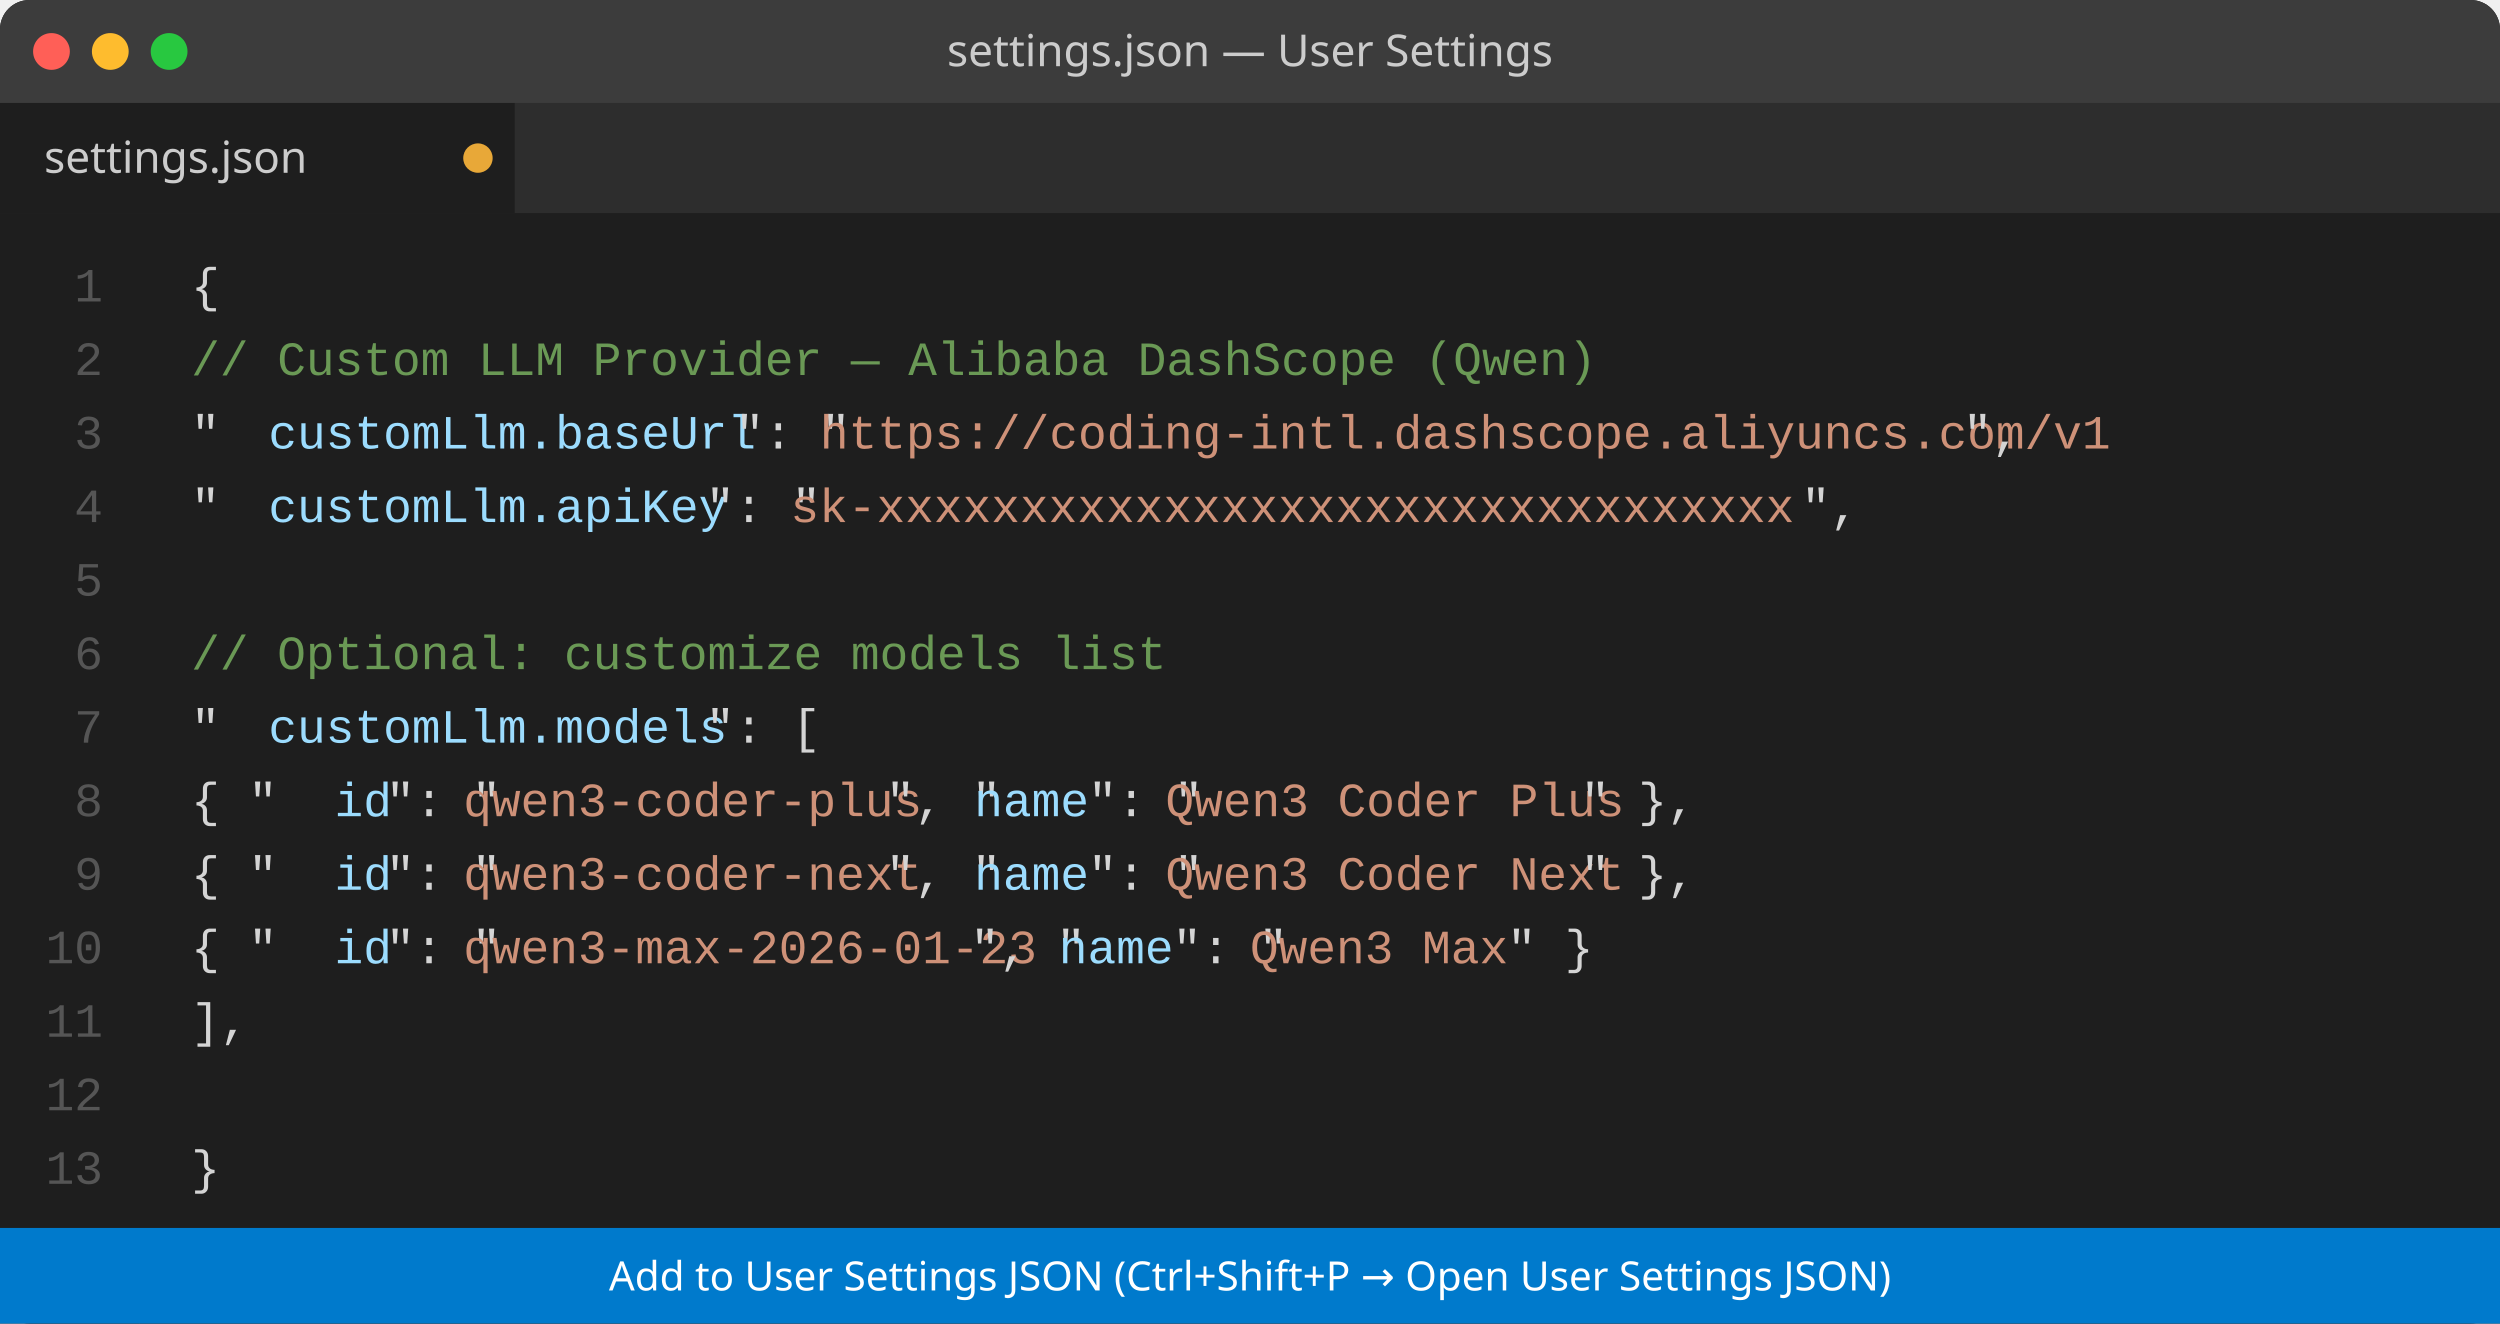
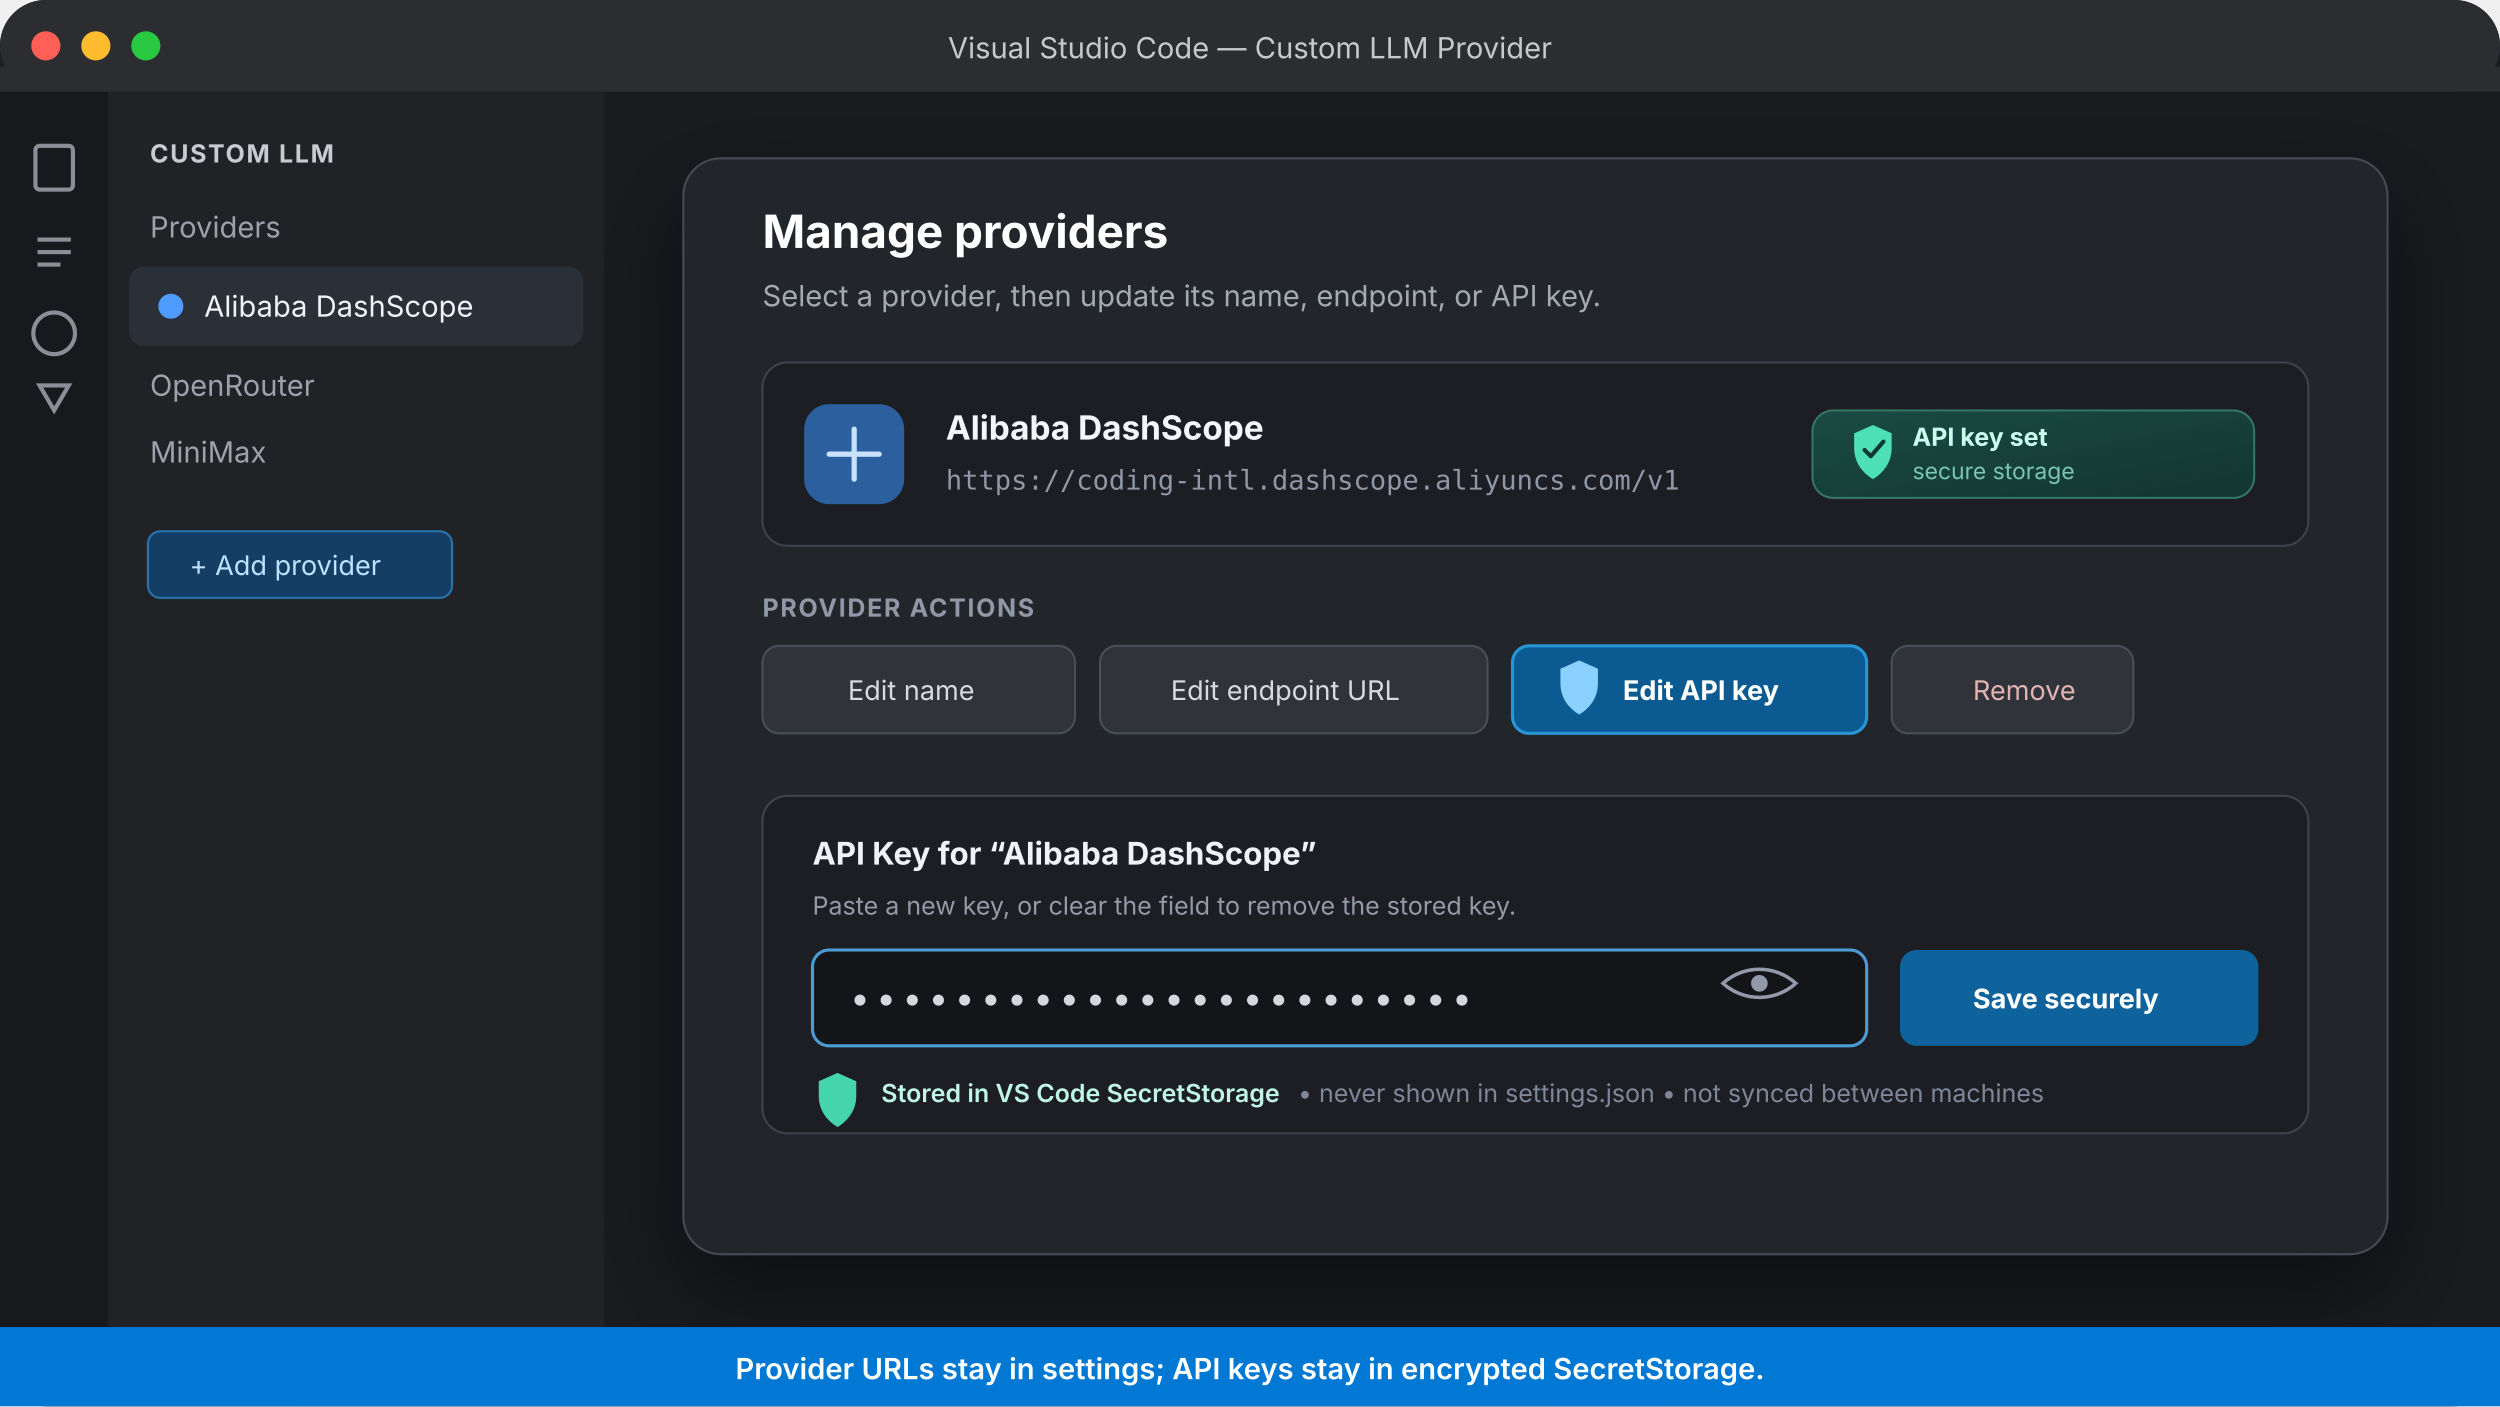
- <svg xmlns="http://www.w3.org/2000/svg" viewBox="0 0 680 360" width="680" height="360" font-family="'Consolas', 'Courier New', monospace">
-   <rect width="680" height="360" fill="#1e1e1e" rx="8" />
-   <rect width="680" height="28" fill="#3c3c3c" rx="8" />
-   <rect y="20" width="680" height="8" fill="#3c3c3c" />
-   <circle cx="14" cy="14" r="5" fill="#ff5f57" />
-   <circle cx="30" cy="14" r="5" fill="#febc2e" />
-   <circle cx="46" cy="14" r="5" fill="#28c840" />
-   <text x="340" y="18" text-anchor="middle" fill="#cccccc" font-size="12" font-family="'Segoe UI', system-ui, sans-serif">settings.json — User Settings</text>
-   <rect x="0" y="28" width="680" height="30" fill="#2d2d2d" />
-   <rect x="0" y="28" width="140" height="30" fill="#1e1e1e" />
-   <text x="12" y="47" fill="#cccccc" font-size="12" font-family="'Segoe UI', system-ui, sans-serif">settings.json</text>
-   <circle cx="130" cy="43" r="4" fill="#e8a838" />
-   <rect x="0" y="58" width="38" height="302" fill="#1e1e1e" />
-   <rect x="38" y="58" width="642" height="302" fill="#1e1e1e" />
-   <text x="28" y="82" text-anchor="end" fill="#555555" font-size="13">1</text>
-   <text x="28" y="102" text-anchor="end" fill="#555555" font-size="13">2</text>
-   <text x="28" y="122" text-anchor="end" fill="#555555" font-size="13">3</text>
-   <text x="28" y="142" text-anchor="end" fill="#555555" font-size="13">4</text>
-   <text x="28" y="162" text-anchor="end" fill="#555555" font-size="13">5</text>
-   <text x="28" y="182" text-anchor="end" fill="#555555" font-size="13">6</text>
-   <text x="28" y="202" text-anchor="end" fill="#555555" font-size="13">7</text>
-   <text x="28" y="222" text-anchor="end" fill="#555555" font-size="13">8</text>
-   <text x="28" y="242" text-anchor="end" fill="#555555" font-size="13">9</text>
-   <text x="28" y="262" text-anchor="end" fill="#555555" font-size="13">10</text>
-   <text x="28" y="282" text-anchor="end" fill="#555555" font-size="13">11</text>
-   <text x="28" y="302" text-anchor="end" fill="#555555" font-size="13">12</text>
-   <text x="28" y="322" text-anchor="end" fill="#555555" font-size="13">13</text>
-   <text x="52" y="82" fill="#d4d4d4" font-size="13">{</text>
-   <text x="52" y="102" fill="#6a9955" font-size="13">  // Custom LLM Provider — Alibaba DashScope (Qwen)</text>
-   <text x="52" y="122" fill="#d4d4d4" font-size="13">  "</text>
-   <text x="73" y="122" fill="#9cdcfe" font-size="13">customLlm.baseUrl</text>
-   <text x="200" y="122" fill="#d4d4d4" font-size="13">": "</text>
-   <text x="223" y="122" fill="#ce9178" font-size="13">https://coding-intl.dashscope.aliyuncs.com/v1</text>
-   <text x="534" y="122" fill="#d4d4d4" font-size="13">",</text>
-   <text x="52" y="142" fill="#d4d4d4" font-size="13">  "</text>
-   <text x="73" y="142" fill="#9cdcfe" font-size="13">customLlm.apiKey</text>
-   <text x="192" y="142" fill="#d4d4d4" font-size="13">": "</text>
-   <text x="215" y="142" fill="#ce9178" font-size="13">sk-xxxxxxxxxxxxxxxxxxxxxxxxxxxxxxxx</text>
-   <text x="490" y="142" fill="#d4d4d4" font-size="13">",</text>
-   <text x="52" y="182" fill="#6a9955" font-size="13">  // Optional: customize models list</text>
-   <text x="52" y="202" fill="#d4d4d4" font-size="13">  "</text>
-   <text x="73" y="202" fill="#9cdcfe" font-size="13">customLlm.models</text>
-   <text x="192" y="202" fill="#d4d4d4" font-size="13">": [</text>
-   <text x="52" y="222" fill="#d4d4d4" font-size="13">    { "</text>
-   <text x="91" y="222" fill="#9cdcfe" font-size="13">id</text>
-   <text x="105" y="222" fill="#d4d4d4" font-size="13">": "</text>
-   <text x="126" y="222" fill="#ce9178" font-size="13">qwen3-coder-plus</text>
-   <text x="241" y="222" fill="#d4d4d4" font-size="13">", "</text>
-   <text x="265" y="222" fill="#9cdcfe" font-size="13">name</text>
-   <text x="296" y="222" fill="#d4d4d4" font-size="13">": "</text>
-   <text x="317" y="222" fill="#ce9178" font-size="13">Qwen3 Coder Plus</text>
-   <text x="430" y="222" fill="#d4d4d4" font-size="13">" },</text>
-   <text x="52" y="242" fill="#d4d4d4" font-size="13">    { "</text>
-   <text x="91" y="242" fill="#9cdcfe" font-size="13">id</text>
-   <text x="105" y="242" fill="#d4d4d4" font-size="13">": "</text>
-   <text x="126" y="242" fill="#ce9178" font-size="13">qwen3-coder-next</text>
-   <text x="241" y="242" fill="#d4d4d4" font-size="13">", "</text>
-   <text x="265" y="242" fill="#9cdcfe" font-size="13">name</text>
-   <text x="296" y="242" fill="#d4d4d4" font-size="13">": "</text>
-   <text x="317" y="242" fill="#ce9178" font-size="13">Qwen3 Coder Next</text>
-   <text x="430" y="242" fill="#d4d4d4" font-size="13">" },</text>
-   <text x="52" y="262" fill="#d4d4d4" font-size="13">    { "</text>
-   <text x="91" y="262" fill="#9cdcfe" font-size="13">id</text>
-   <text x="105" y="262" fill="#d4d4d4" font-size="13">": "</text>
-   <text x="126" y="262" fill="#ce9178" font-size="13">qwen3-max-2026-01-23</text>
-   <text x="264" y="262" fill="#d4d4d4" font-size="13">", "</text>
-   <text x="288" y="262" fill="#9cdcfe" font-size="13">name</text>
-   <text x="319" y="262" fill="#d4d4d4" font-size="13">": "</text>
-   <text x="340" y="262" fill="#ce9178" font-size="13">Qwen3 Max</text>
-   <text x="410" y="262" fill="#d4d4d4" font-size="13">" }</text>
-   <text x="52" y="282" fill="#d4d4d4" font-size="13">  ],</text>
-   <text x="52" y="322" fill="#d4d4d4" font-size="13">}</text>
-   <rect x="0" y="334" width="680" height="26" fill="#007acc" />
-   <text x="340" y="351" text-anchor="middle" fill="#ffffff" font-size="11" font-family="'Segoe UI', system-ui, sans-serif">Add to User Settings JSON (Ctrl+Shift+P → Open User Settings JSON)</text>
+ <svg xmlns="http://www.w3.org/2000/svg" viewBox="0 0 1200 675" width="1200" height="675" font-family="'Segoe UI', Inter, system-ui, sans-serif">
+   <defs>
+     <linearGradient id="frame" x1="0" y1="0" x2="1" y2="1">
+       <stop offset="0" stop-color="#1d1f24" />
+       <stop offset="1" stop-color="#15171b" />
+     </linearGradient>
+     <linearGradient id="secure" x1="0" y1="0" x2="1" y2="1">
+       <stop offset="0" stop-color="#1a4b42" />
+       <stop offset="1" stop-color="#12352f" />
+     </linearGradient>
+     <filter id="shadow" x="-20%" y="-20%" width="140%" height="140%">
+       <feDropShadow dx="0" dy="18" stdDeviation="22" flood-color="#000000" flood-opacity="0.5" />
+     </filter>
+   </defs>
+   <rect width="1200" height="675" rx="22" fill="url(#frame)" />
+   <rect width="1200" height="44" rx="22" fill="#2b2d31" />
+   <rect y="32" width="1200" height="12" fill="#2b2d31" />
+   <circle cx="22" cy="22" r="7" fill="#ff5f57" />
+   <circle cx="46" cy="22" r="7" fill="#febc2e" />
+   <circle cx="70" cy="22" r="7" fill="#28c840" />
+   <text x="600" y="28" text-anchor="middle" fill="#c8c8c8" font-size="14">Visual Studio Code — Custom LLM Provider</text>
+   <rect x="0" y="44" width="52" height="593" fill="#18191c" />
+   <rect x="52" y="44" width="238" height="593" fill="#202226" />
+   <rect x="290" y="44" width="910" height="593" fill="#191b1f" />
+   <g fill="none" stroke="#8b8e96" stroke-width="2">
+     <rect x="17" y="70" width="18" height="21" rx="2" />
+     <path d="M18 115h16M18 121h16M18 127h11" />
+     <circle cx="26" cy="160" r="10" />
+     <path d="M19 185h14l-7 12z" />
+   </g>
+   <text x="72" y="78" fill="#c9cbd1" font-size="12" font-weight="700" letter-spacing="0.8">CUSTOM LLM</text>
+   <text x="72" y="114" fill="#9da1aa" font-size="14">Providers</text>
+   <rect x="62" y="128" width="218" height="38" rx="7" fill="#2b3038" />
+   <circle cx="82" cy="147" r="6" fill="#4e9cff" />
+   <text x="98" y="152" fill="#f0f2f7" font-size="14">Alibaba DashScope</text>
+   <text x="72" y="190" fill="#9da1aa" font-size="14">OpenRouter</text>
+   <text x="72" y="222" fill="#9da1aa" font-size="14">MiniMax</text>
+   <rect x="71" y="255" width="146" height="32" rx="6" fill="#153e64" stroke="#2775ac" />
+   <text x="91" y="276" fill="#bfe2ff" font-size="13">+ Add provider</text>
+   <g filter="url(#shadow)">
+     <rect x="328" y="76" width="818" height="526" rx="18" fill="#24262b" stroke="#454952" />
+   </g>
+   <text x="366" y="119" fill="#ffffff" font-size="22" font-weight="650">Manage providers</text>
+   <text x="366" y="147" fill="#a5a9b2" font-size="14">Select a provider, then update its name, endpoint, or API key.</text>
+   <rect x="366" y="174" width="742" height="88" rx="12" fill="#1c1e23" stroke="#3d424c" />
+   <rect x="386" y="194" width="48" height="48" rx="12" fill="#2b5f9d" />
+   <path d="M398 218h24M410 206v24" stroke="#c9e3ff" stroke-width="2.5" stroke-linecap="round" />
+   <text x="454" y="211" fill="#f4f6fa" font-size="16" font-weight="650">Alibaba DashScope</text>
+   <text x="454" y="235" fill="#9097a6" font-size="13" font-family="'Cascadia Code', Consolas, monospace">https://coding-intl.dashscope.aliyuncs.com/v1</text>
+   <rect x="870" y="197" width="212" height="42" rx="10" fill="url(#secure)" stroke="#347565" />
+   <path d="M890 208 899 204l9 4v7c0 7-4 12-9 15-5-3-9-8-9-15z" fill="#4de0b5" />
+   <path d="m895 216 3 3 6-7" fill="none" stroke="#11382f" stroke-width="2" stroke-linecap="round" stroke-linejoin="round" />
+   <text x="918" y="214" fill="#caffef" font-size="12" font-weight="650">API key set</text>
+   <text x="918" y="230" fill="#79c6b1" font-size="11">secure storage</text>
+   <text x="366" y="296" fill="#9097a6" font-size="12" font-weight="700" letter-spacing="0.8">PROVIDER ACTIONS</text>
+   <rect x="366" y="310" width="150" height="42" rx="8" fill="#30333a" stroke="#4a4e57" />
+   <text x="407" y="336" fill="#d8dae0" font-size="13">Edit name</text>
+   <rect x="528" y="310" width="186" height="42" rx="8" fill="#30333a" stroke="#4a4e57" />
+   <text x="562" y="336" fill="#d8dae0" font-size="13">Edit endpoint URL</text>
+   <rect x="726" y="310" width="170" height="42" rx="8" fill="#0b5a91" stroke="#2995d6" stroke-width="1.5" />
+   <path d="M749 321 758 317l9 4v7c0 7-4 12-9 15-5-3-9-8-9-15z" fill="#8bd1ff" />
+   <text x="779" y="336" fill="#ffffff" font-size="13" font-weight="650">Edit API key</text>
+   <rect x="908" y="310" width="116" height="42" rx="8" fill="#30333a" stroke="#4a4e57" />
+   <text x="947" y="336" fill="#e1b4b4" font-size="13">Remove</text>
+   <rect x="366" y="382" width="742" height="162" rx="12" fill="#1c1e23" stroke="#3d424c" />
+   <text x="390" y="415" fill="#f0f2f7" font-size="15" font-weight="650">API Key for “Alibaba DashScope”</text>
+   <text x="390" y="439" fill="#949aa7" font-size="12">Paste a new key, or clear the field to remove the stored key.</text>
+   <rect x="390" y="456" width="506" height="46" rx="8" fill="#131519" stroke="#4c9bd3" stroke-width="1.5" />
+   <text x="408" y="485" fill="#d4d7de" font-size="17" letter-spacing="3">••••••••••••••••••••••••</text>
+   <path d="M862 472c-10-9-25-9-35 0 10 9 25 9 35 0z" fill="none" stroke="#9299a8" stroke-width="1.7" />
+   <circle cx="844.5" cy="472" r="4" fill="#9299a8" />
+   <rect x="912" y="456" width="172" height="46" rx="8" fill="#0e639c" />
+   <text x="947" y="484" fill="#ffffff" font-size="13" font-weight="650">Save securely</text>
+   <path d="M393 519 402 515l9 4v7c0 7-4 12-9 15-5-3-9-8-9-15z" fill="#45d5aa" />
+   <text x="423" y="529" fill="#bff7e6" font-size="12" font-weight="600">Stored in VS Code SecretStorage</text>
+   <text x="623" y="529" fill="#7e8799" font-size="12">• never shown in settings.json • not synced between machines</text>
+   <rect x="0" y="637" width="1200" height="38" fill="#0078d4" />
+   <text x="600" y="662" text-anchor="middle" fill="#ffffff" font-size="14" font-weight="600">Provider URLs stay in settings; API keys stay in encrypted SecretStorage.</text>
</svg>
